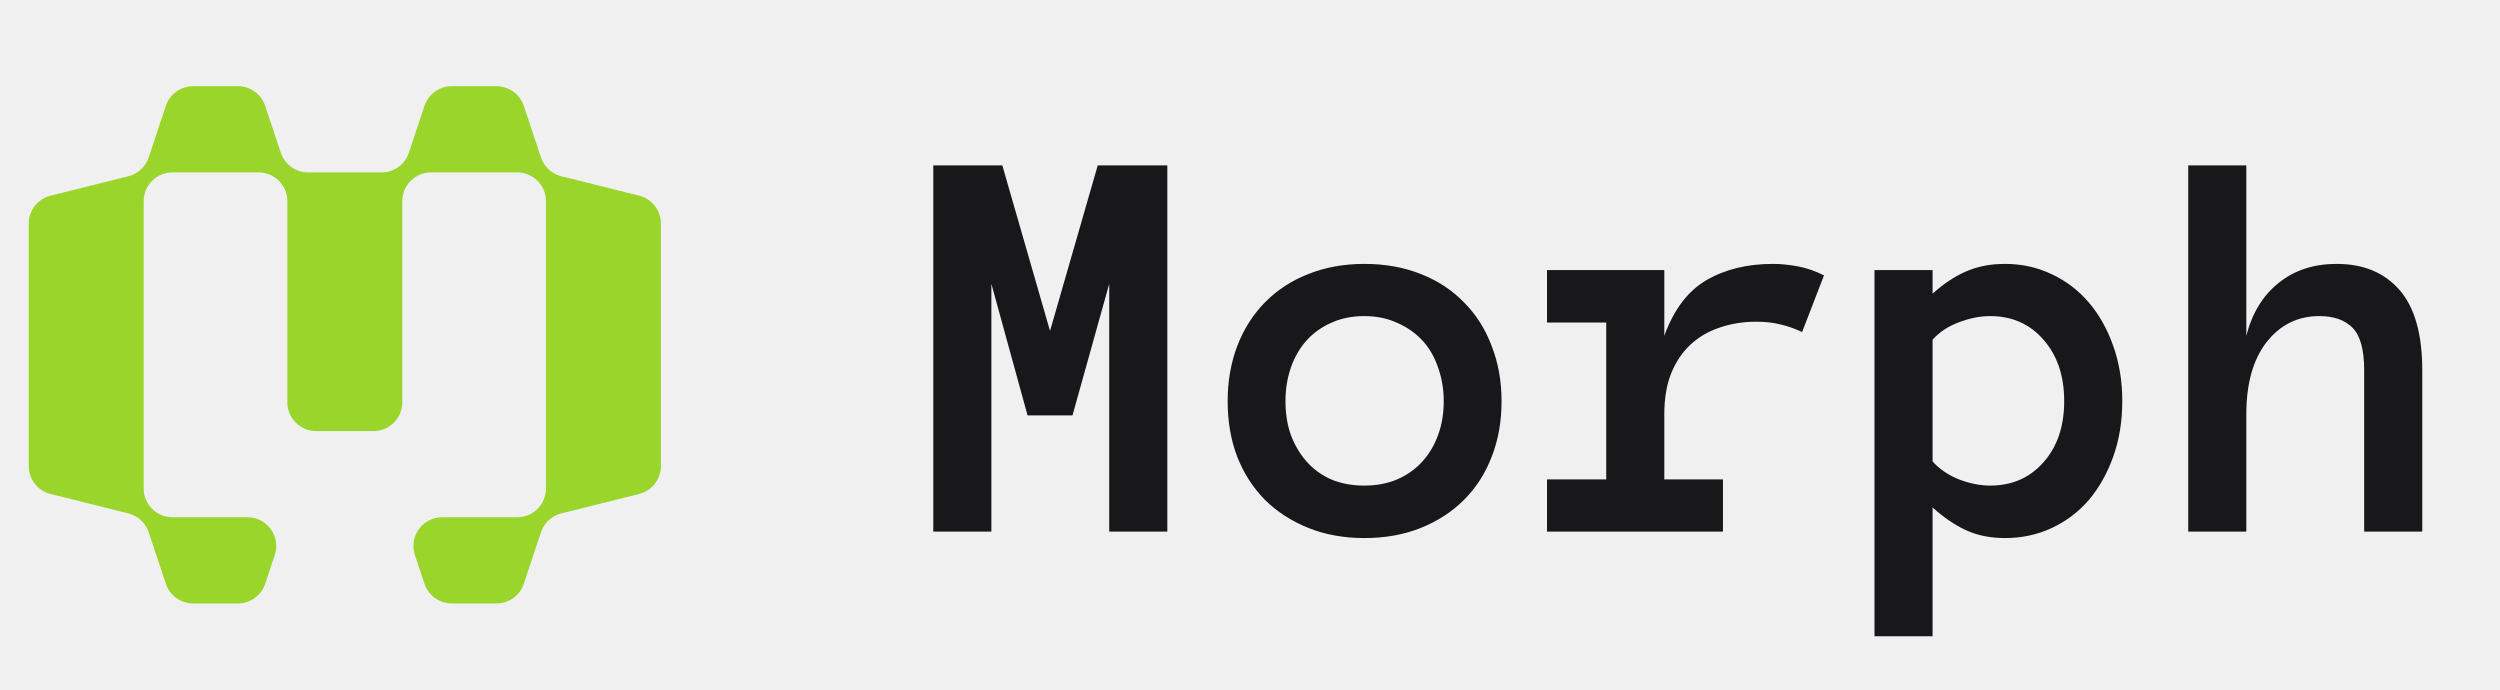
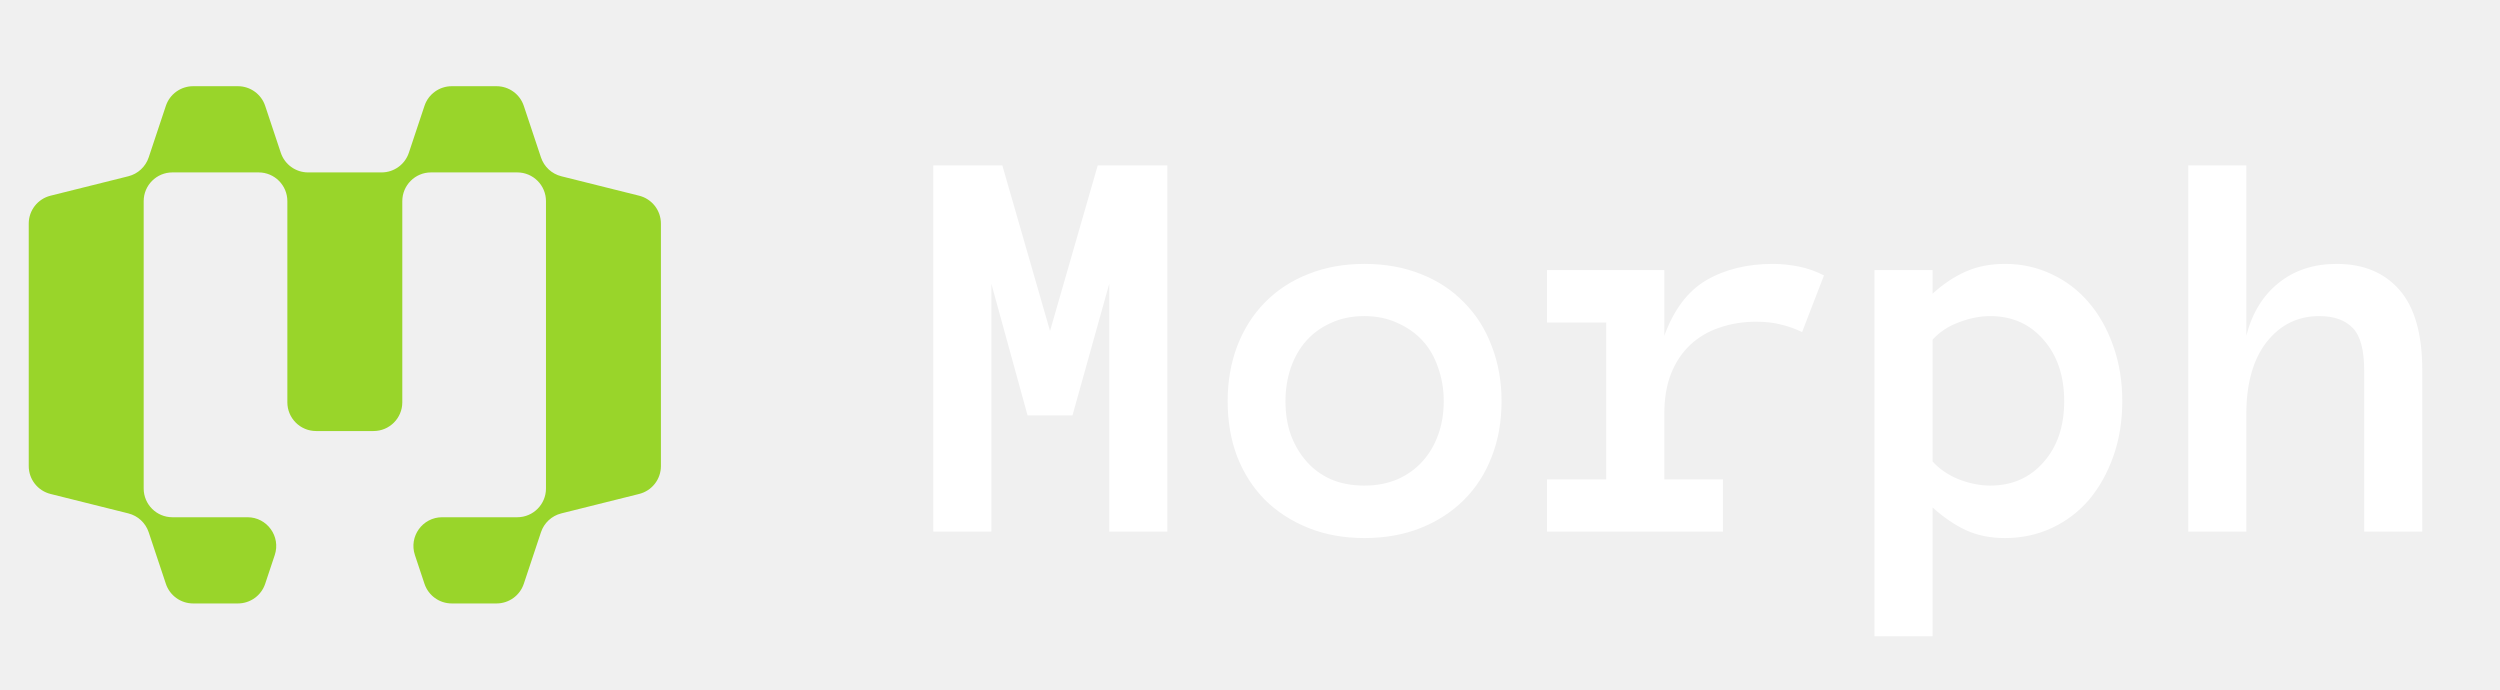
<svg xmlns="http://www.w3.org/2000/svg" width="174" height="48" viewBox="0 0 174 48" fill="none">
  <path d="M16.559 6C17.419 6 18.184 6.551 18.456 7.367L19.544 10.633C19.816 11.449 20.581 12 21.441 12H26.559C27.419 12 28.184 11.449 28.456 10.633L29.544 7.367C29.816 6.551 30.581 6 31.441 6H34.559C35.419 6 36.184 6.551 36.456 7.367L37.652 10.958C37.869 11.607 38.402 12.101 39.065 12.267L44.485 13.621C45.376 13.844 46 14.644 46 15.562V32.438C46 33.356 45.376 34.156 44.485 34.379L39.065 35.733C38.402 35.899 37.869 36.393 37.652 37.042L36.456 40.633C36.184 41.449 35.419 42 34.559 42H31.441C30.581 42 29.816 41.449 29.544 40.633L28.878 38.633C28.446 37.338 29.41 36 30.774 36H36C37.105 36 38 35.105 38 34V14C38 12.895 37.105 12 36 12H30C28.895 12 28 12.895 28 14V28C28 29.105 27.105 30 26 30H22C20.895 30 20 29.105 20 28V14C20 12.895 19.105 12 18 12H12C10.895 12 10 12.895 10 14V34C10 35.105 10.895 36 12 36H17.226C18.59 36 19.554 37.338 19.122 38.633L18.456 40.633C18.184 41.449 17.419 42 16.559 42H13.441C12.581 42 11.816 41.449 11.544 40.633L10.348 37.042C10.131 36.393 9.598 35.899 8.935 35.733L3.515 34.379C2.624 34.156 2 33.356 2 32.438V15.562C2 14.644 2.624 13.844 3.515 13.621L8.935 12.267C9.598 12.101 10.131 11.607 10.348 10.958L11.544 7.367C11.816 6.551 12.581 6 13.441 6H16.559Z" fill="#99D52A" />
-   <path d="M81.246 37H77.203V19.754L74.644 28.914H71.519L69 19.754V37H64.957V11.512H69.762L73.082 23.035L76.402 11.512H81.246V37ZM104.508 27.918C104.508 29.337 104.28 30.626 103.824 31.785C103.382 32.944 102.737 33.947 101.891 34.793C101.057 35.626 100.055 36.277 98.883 36.746C97.711 37.215 96.402 37.449 94.957 37.449C93.538 37.449 92.242 37.215 91.07 36.746C89.898 36.277 88.889 35.626 88.043 34.793C87.21 33.947 86.565 32.944 86.109 31.785C85.667 30.626 85.445 29.337 85.445 27.918C85.445 26.538 85.667 25.262 86.109 24.09C86.565 22.905 87.21 21.889 88.043 21.043C88.889 20.184 89.898 19.526 91.07 19.07C92.242 18.602 93.538 18.367 94.957 18.367C96.402 18.367 97.711 18.602 98.883 19.07C100.055 19.526 101.057 20.184 101.891 21.043C102.737 21.889 103.382 22.905 103.824 24.09C104.28 25.262 104.508 26.538 104.508 27.918ZM100.484 27.918C100.484 27.098 100.354 26.323 100.094 25.594C99.846 24.852 99.482 24.22 99 23.699C98.518 23.178 97.932 22.768 97.242 22.469C96.565 22.156 95.803 22 94.957 22C94.098 22 93.329 22.156 92.652 22.469C91.975 22.768 91.402 23.178 90.934 23.699C90.465 24.22 90.1 24.852 89.84 25.594C89.592 26.323 89.469 27.098 89.469 27.918C89.469 28.777 89.592 29.559 89.84 30.262C90.1 30.965 90.465 31.583 90.934 32.117C91.402 32.651 91.975 33.068 92.652 33.367C93.329 33.654 94.098 33.797 94.957 33.797C95.803 33.797 96.565 33.654 97.242 33.367C97.932 33.068 98.518 32.651 99 32.117C99.482 31.583 99.846 30.965 100.094 30.262C100.354 29.559 100.484 28.777 100.484 27.918ZM125.426 23.113C124.944 22.879 124.449 22.703 123.941 22.586C123.447 22.456 122.874 22.391 122.223 22.391C121.324 22.391 120.478 22.527 119.684 22.801C118.902 23.061 118.225 23.458 117.652 23.992C117.079 24.526 116.63 25.197 116.305 26.004C115.992 26.798 115.836 27.742 115.836 28.836V33.367H119.918V37H107.672V33.367H111.793V22.449H107.672V18.797H115.836V23.367C116.5 21.544 117.477 20.255 118.766 19.5C120.068 18.745 121.611 18.367 123.395 18.367C123.954 18.367 124.54 18.426 125.152 18.543C125.764 18.66 126.363 18.869 126.949 19.168L125.426 23.113ZM130.465 18.797H134.508V20.438C135.276 19.747 136.051 19.233 136.832 18.895C137.626 18.543 138.531 18.367 139.547 18.367C140.719 18.367 141.806 18.608 142.809 19.09C143.811 19.559 144.671 20.216 145.387 21.062C146.103 21.896 146.669 22.905 147.086 24.09C147.503 25.262 147.711 26.538 147.711 27.918C147.711 29.311 147.503 30.594 147.086 31.766C146.669 32.938 146.103 33.947 145.387 34.793C144.671 35.626 143.811 36.277 142.809 36.746C141.806 37.215 140.719 37.449 139.547 37.449C138.531 37.449 137.626 37.267 136.832 36.902C136.051 36.538 135.276 36.01 134.508 35.32V44.285H130.465V18.797ZM134.508 32.117C134.99 32.651 135.602 33.068 136.344 33.367C137.099 33.654 137.822 33.797 138.512 33.797C140.035 33.797 141.272 33.257 142.223 32.176C143.186 31.095 143.668 29.676 143.668 27.918C143.668 26.16 143.186 24.734 142.223 23.641C141.272 22.547 140.035 22 138.512 22C137.822 22 137.099 22.143 136.344 22.43C135.602 22.703 134.99 23.107 134.508 23.641V32.117ZM168.59 37H164.547V25.77C164.547 24.35 164.28 23.367 163.746 22.82C163.212 22.273 162.438 22 161.422 22C159.924 22 158.701 22.605 157.75 23.816C156.812 25.027 156.344 26.701 156.344 28.836V37H152.301V11.512H156.344V23.367C156.747 21.792 157.496 20.568 158.59 19.695C159.684 18.81 161.031 18.367 162.633 18.367C164.495 18.367 165.953 18.973 167.008 20.184C168.062 21.395 168.59 23.256 168.59 25.77V37Z" fill="#18181B" />
+   <path d="M81.246 37H77.203V19.754L74.644 28.914H71.519L69 19.754V37H64.957V11.512H69.762L73.082 23.035L76.402 11.512H81.246V37ZM104.508 27.918C104.508 29.337 104.28 30.626 103.824 31.785C103.382 32.944 102.737 33.947 101.891 34.793C101.057 35.626 100.055 36.277 98.883 36.746C97.711 37.215 96.402 37.449 94.957 37.449C93.538 37.449 92.242 37.215 91.07 36.746C89.898 36.277 88.889 35.626 88.043 34.793C87.21 33.947 86.565 32.944 86.109 31.785C85.667 30.626 85.445 29.337 85.445 27.918C85.445 26.538 85.667 25.262 86.109 24.09C86.565 22.905 87.21 21.889 88.043 21.043C88.889 20.184 89.898 19.526 91.07 19.07C92.242 18.602 93.538 18.367 94.957 18.367C96.402 18.367 97.711 18.602 98.883 19.07C100.055 19.526 101.057 20.184 101.891 21.043C102.737 21.889 103.382 22.905 103.824 24.09C104.28 25.262 104.508 26.538 104.508 27.918ZM100.484 27.918C100.484 27.098 100.354 26.323 100.094 25.594C99.846 24.852 99.482 24.22 99 23.699C98.518 23.178 97.932 22.768 97.242 22.469C96.565 22.156 95.803 22 94.957 22C94.098 22 93.329 22.156 92.652 22.469C91.975 22.768 91.402 23.178 90.934 23.699C90.465 24.22 90.1 24.852 89.84 25.594C89.592 26.323 89.469 27.098 89.469 27.918C89.469 28.777 89.592 29.559 89.84 30.262C90.1 30.965 90.465 31.583 90.934 32.117C91.402 32.651 91.975 33.068 92.652 33.367C93.329 33.654 94.098 33.797 94.957 33.797C95.803 33.797 96.565 33.654 97.242 33.367C97.932 33.068 98.518 32.651 99 32.117C99.482 31.583 99.846 30.965 100.094 30.262C100.354 29.559 100.484 28.777 100.484 27.918ZM125.426 23.113C124.944 22.879 124.449 22.703 123.941 22.586C123.447 22.456 122.874 22.391 122.223 22.391C121.324 22.391 120.478 22.527 119.684 22.801C118.902 23.061 118.225 23.458 117.652 23.992C117.079 24.526 116.63 25.197 116.305 26.004C115.992 26.798 115.836 27.742 115.836 28.836V33.367H119.918V37H107.672V33.367H111.793V22.449H107.672V18.797H115.836V23.367C116.5 21.544 117.477 20.255 118.766 19.5C120.068 18.745 121.611 18.367 123.395 18.367C123.954 18.367 124.54 18.426 125.152 18.543C125.764 18.66 126.363 18.869 126.949 19.168L125.426 23.113ZM130.465 18.797H134.508V20.438C135.276 19.747 136.051 19.233 136.832 18.895C137.626 18.543 138.531 18.367 139.547 18.367C140.719 18.367 141.806 18.608 142.809 19.09C143.811 19.559 144.671 20.216 145.387 21.062C146.103 21.896 146.669 22.905 147.086 24.09C147.503 25.262 147.711 26.538 147.711 27.918C147.711 29.311 147.503 30.594 147.086 31.766C146.669 32.938 146.103 33.947 145.387 34.793C144.671 35.626 143.811 36.277 142.809 36.746C141.806 37.215 140.719 37.449 139.547 37.449C138.531 37.449 137.626 37.267 136.832 36.902C136.051 36.538 135.276 36.01 134.508 35.32V44.285H130.465V18.797ZM134.508 32.117C134.99 32.651 135.602 33.068 136.344 33.367C137.099 33.654 137.822 33.797 138.512 33.797C140.035 33.797 141.272 33.257 142.223 32.176C143.186 31.095 143.668 29.676 143.668 27.918C143.668 26.16 143.186 24.734 142.223 23.641C141.272 22.547 140.035 22 138.512 22C137.822 22 137.099 22.143 136.344 22.43C135.602 22.703 134.99 23.107 134.508 23.641V32.117ZM168.59 37H164.547V25.77C164.547 24.35 164.28 23.367 163.746 22.82C163.212 22.273 162.438 22 161.422 22C159.924 22 158.701 22.605 157.75 23.816C156.812 25.027 156.344 26.701 156.344 28.836V37H152.301V11.512H156.344V23.367C156.747 21.792 157.496 20.568 158.59 19.695C159.684 18.81 161.031 18.367 162.633 18.367C164.495 18.367 165.953 18.973 167.008 20.184C168.062 21.395 168.59 23.256 168.59 25.77V37Z" fill="#ffffff" />
</svg>
